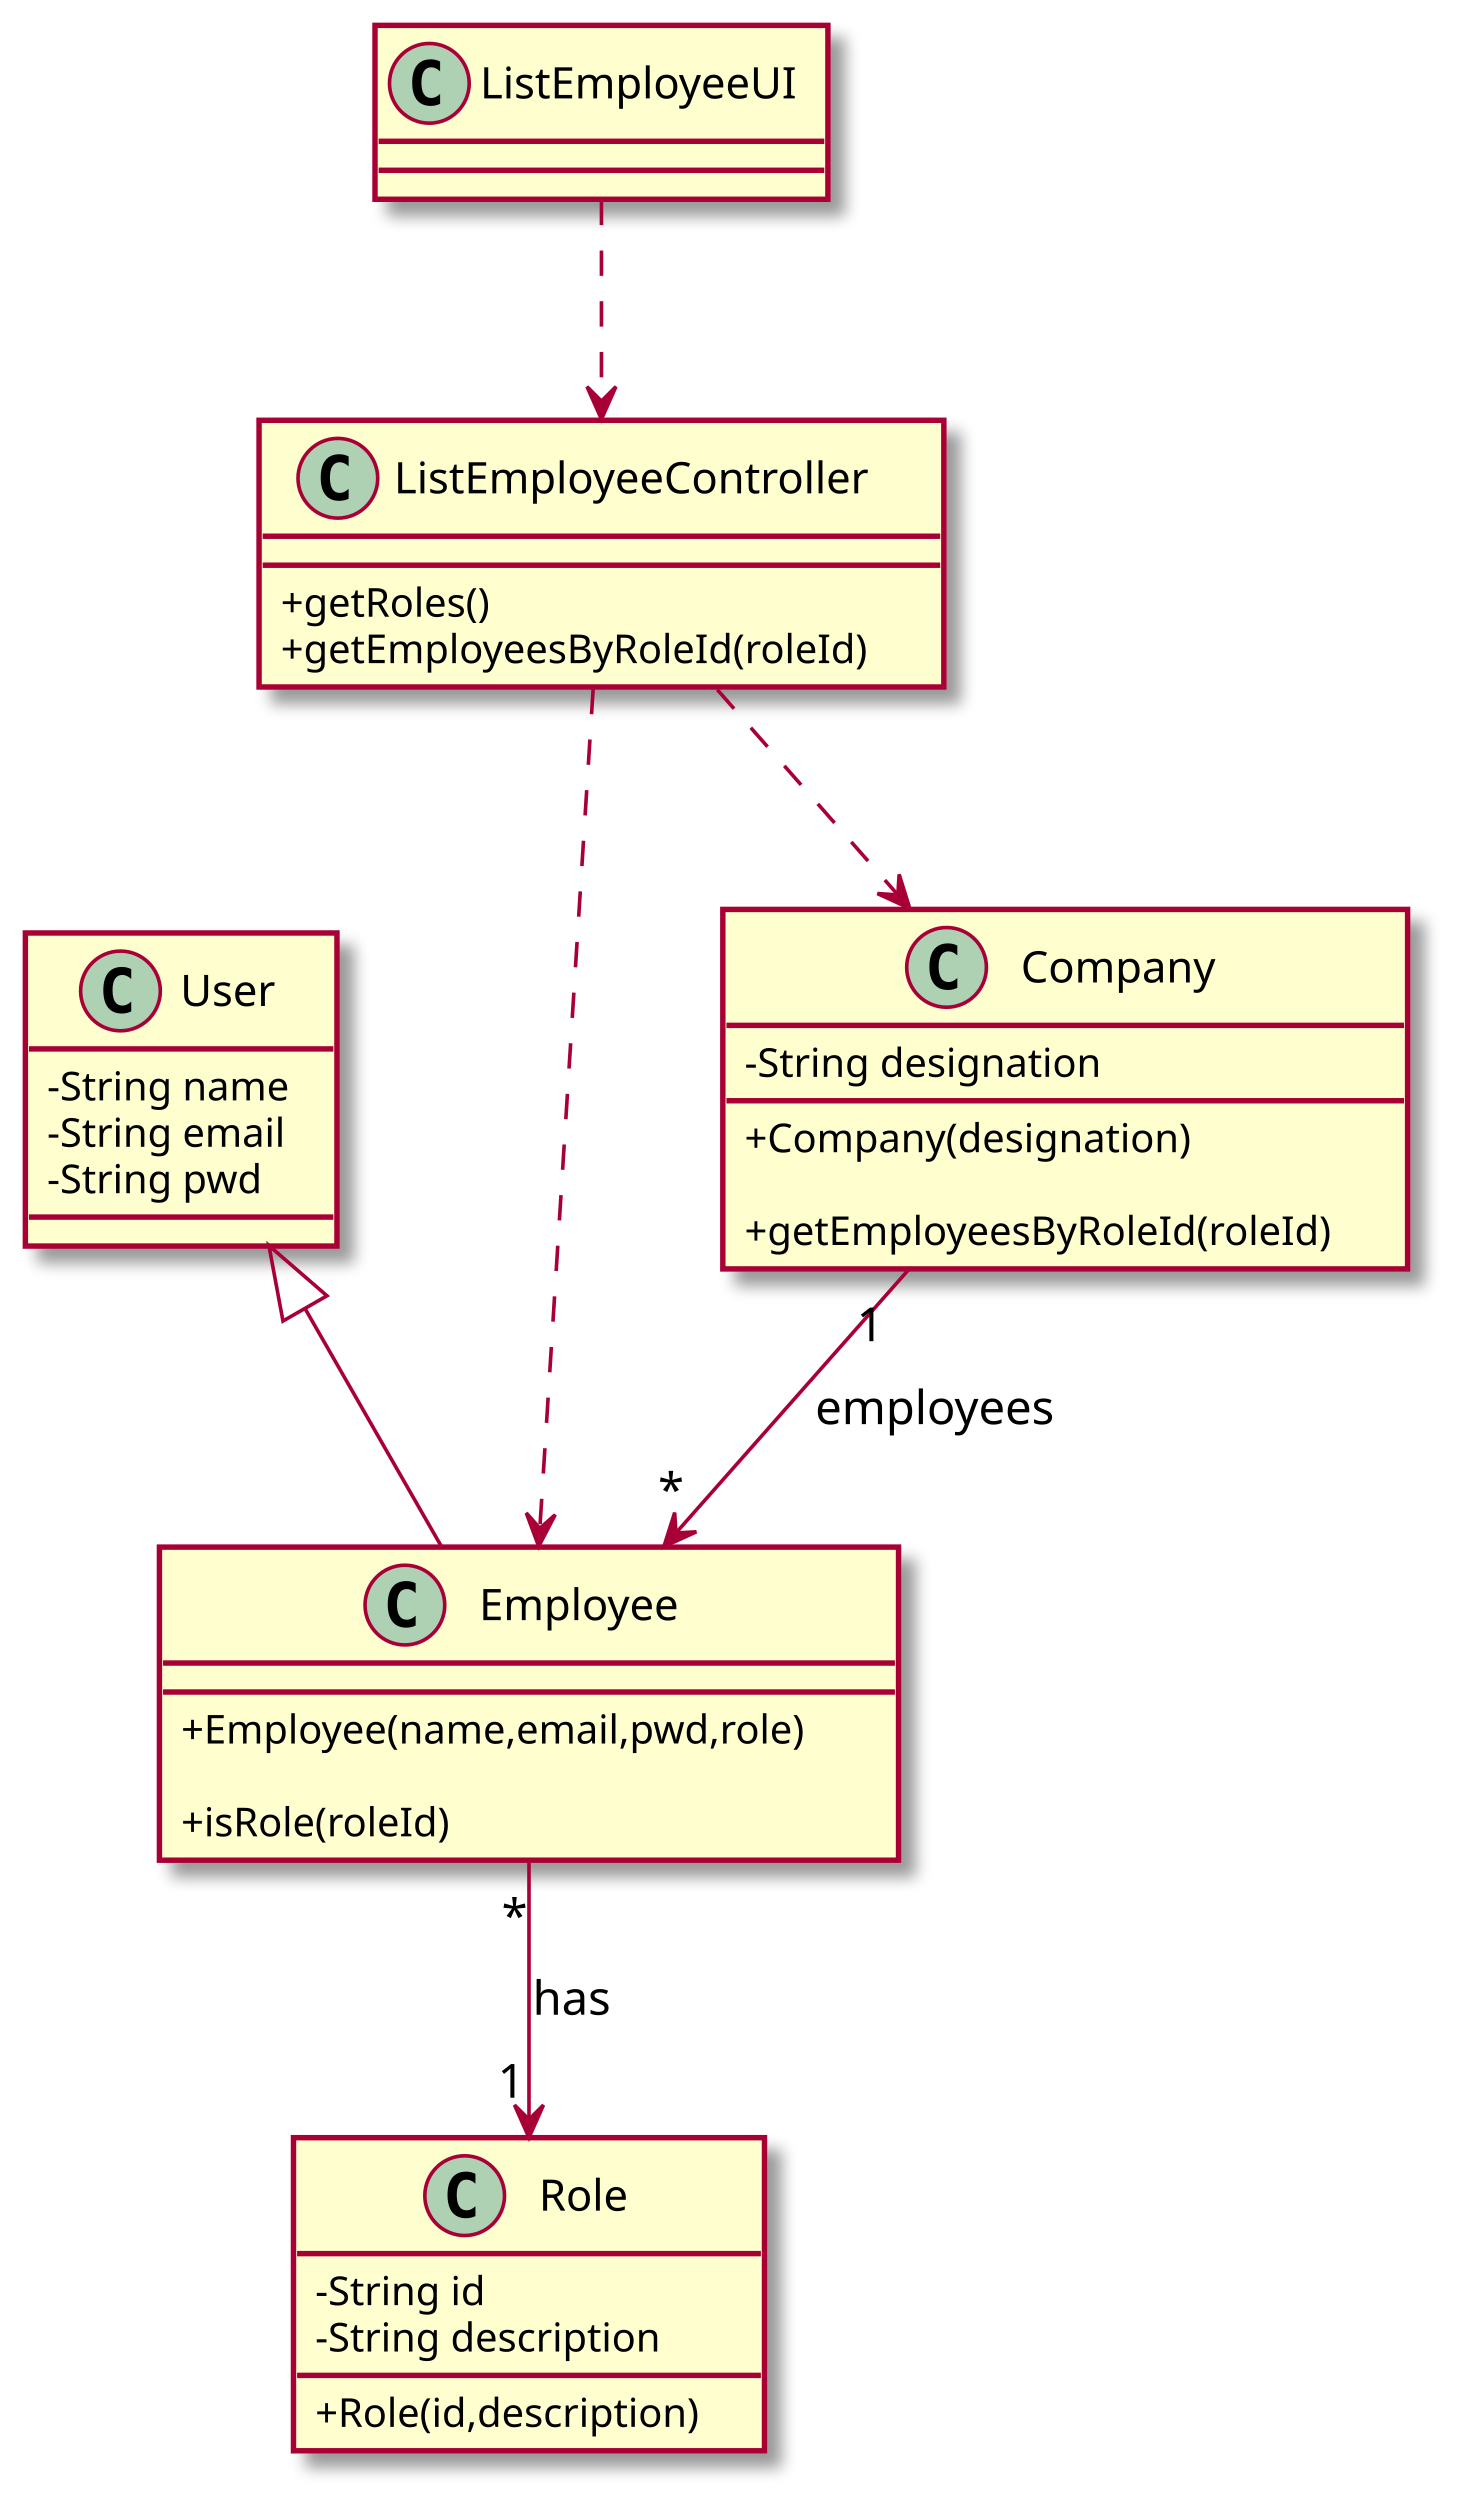
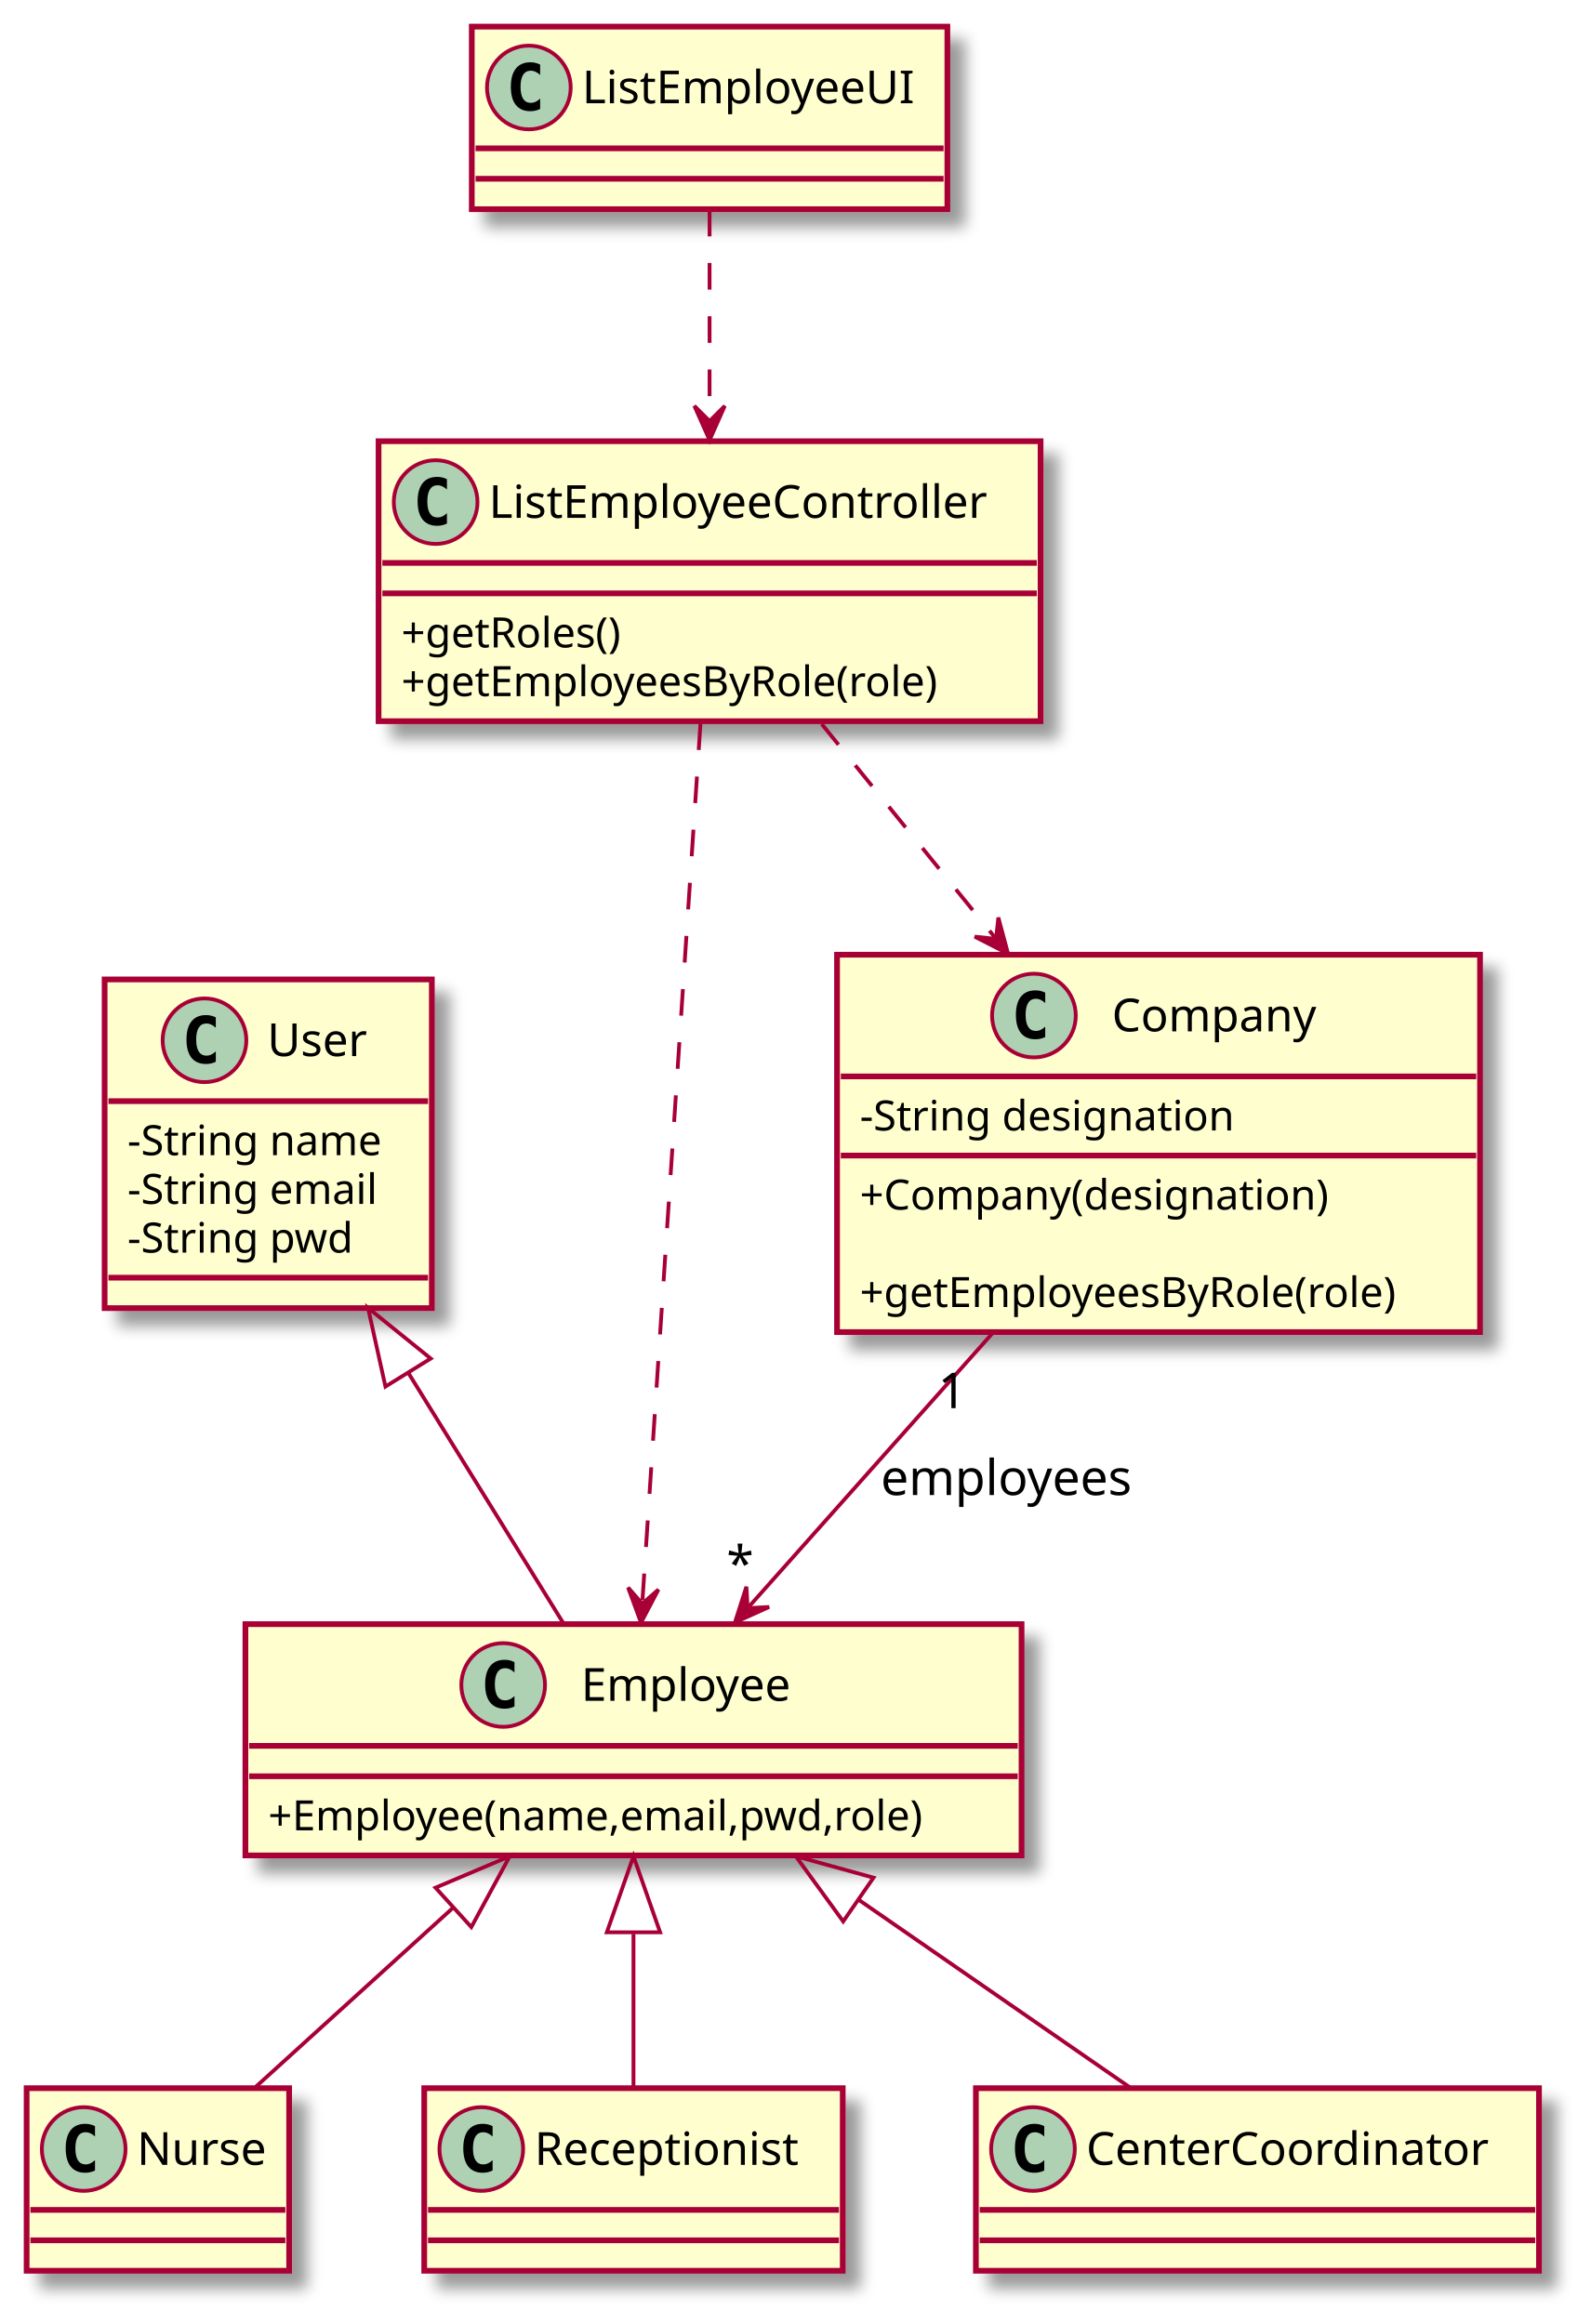
- <svg xmlns="http://www.w3.org/2000/svg" contentScriptType="application/ecmascript" contentStyleType="text/css" height="690px" preserveAspectRatio="none" style="width:402px;height:690px;background:#FFFFFF;" version="1.1" viewBox="0 0 402 690" width="402px" zoomAndPan="magnify">
+ <svg xmlns="http://www.w3.org/2000/svg" contentScriptType="application/ecmascript" contentStyleType="text/css" height="611px" preserveAspectRatio="none" style="width:418px;height:611px;background:#FFFFFF;" version="1.1" viewBox="0 0 418 611" width="418px" zoomAndPan="magnify">
  <defs>
-     <filter height="300%" id="fggbflypeljos" width="300%" x="-1" y="-1">
+     <filter height="300%" id="f1uf223a1n3w24" width="300%" x="-1" y="-1">
      <feGaussianBlur result="blurOut" stdDeviation="2.0" />
      <feColorMatrix in="blurOut" result="blurOut2" type="matrix" values="0 0 0 0 0 0 0 0 0 0 0 0 0 0 0 0 0 0 .4 0" />
      <feOffset dx="4.0" dy="4.0" in="blurOut2" result="blurOut3" />
      <feBlend in="SourceGraphic" in2="blurOut3" mode="normal" />
    </filter>
  </defs>
  <g>
-     <rect codeLine="3" fill="#FEFECE" filter="url(#fggbflypeljos)" height="86.414" id="User" style="stroke:#A80036;stroke-width:1.5;" width="86" x="7" y="257.5" />
-     <ellipse cx="33.25" cy="273.5" fill="#ADD1B2" rx="11" ry="11" style="stroke:#A80036;stroke-width:1.0;" />
-     <path d="M36.219,279.141 Q35.641,279.438 35,279.578 Q34.359,279.734 33.656,279.734 Q31.156,279.734 29.828,278.094 Q28.516,276.438 28.516,273.312 Q28.516,270.188 29.828,268.531 Q31.156,266.875 33.656,266.875 Q34.359,266.875 35,267.031 Q35.656,267.188 36.219,267.484 L36.219,270.203 Q35.594,269.625 35,269.359 Q34.406,269.078 33.781,269.078 Q32.438,269.078 31.75,270.156 Q31.062,271.219 31.062,273.312 Q31.062,275.406 31.75,276.484 Q32.438,277.547 33.781,277.547 Q34.406,277.547 35,277.281 Q35.594,277 36.219,276.422 L36.219,279.141 Z " fill="#000000" />
-     <text fill="#000000" font-family="sans-serif" font-size="12" lengthAdjust="spacing" textLength="29" x="49.75" y="277.654">User</text>
-     <line style="stroke:#A80036;stroke-width:1.5;" x1="8" x2="92" y1="289.5" y2="289.5" />
-     <text fill="#000000" font-family="sans-serif" font-size="11" lengthAdjust="spacing" textLength="74" x="13" y="303.71">-String name</text>
-     <text fill="#000000" font-family="sans-serif" font-size="11" lengthAdjust="spacing" textLength="73" x="13" y="316.515">-String email</text>
-     <text fill="#000000" font-family="sans-serif" font-size="11" lengthAdjust="spacing" textLength="65" x="13" y="329.32">-String pwd</text>
-     <line style="stroke:#A80036;stroke-width:1.5;" x1="8" x2="92" y1="335.914" y2="335.914" />
-     <rect codeLine="9" fill="#FEFECE" filter="url(#fggbflypeljos)" height="86.414" id="Employee" style="stroke:#A80036;stroke-width:1.5;" width="204" x="44" y="427" />
-     <ellipse cx="111.75" cy="443" fill="#ADD1B2" rx="11" ry="11" style="stroke:#A80036;stroke-width:1.0;" />
-     <path d="M114.719,448.641 Q114.141,448.938 113.5,449.078 Q112.859,449.234 112.156,449.234 Q109.656,449.234 108.328,447.594 Q107.016,445.938 107.016,442.812 Q107.016,439.688 108.328,438.031 Q109.656,436.375 112.156,436.375 Q112.859,436.375 113.5,436.531 Q114.156,436.688 114.719,436.984 L114.719,439.703 Q114.094,439.125 113.5,438.859 Q112.906,438.578 112.281,438.578 Q110.938,438.578 110.25,439.656 Q109.562,440.719 109.562,442.812 Q109.562,444.906 110.25,445.984 Q110.938,447.047 112.281,447.047 Q112.906,447.047 113.5,446.781 Q114.094,446.5 114.719,445.922 L114.719,448.641 Z " fill="#000000" />
-     <text fill="#000000" font-family="sans-serif" font-size="12" lengthAdjust="spacing" textLength="60" x="132.25" y="447.154">Employee</text>
-     <line style="stroke:#A80036;stroke-width:1.5;" x1="45" x2="247" y1="459" y2="459" />
-     <line style="stroke:#A80036;stroke-width:1.5;" x1="45" x2="247" y1="467" y2="467" />
-     <text fill="#000000" font-family="sans-serif" font-size="11" lengthAdjust="spacing" textLength="192" x="50" y="481.21">+Employee(name,email,pwd,role)</text>
-     <text fill="#000000" font-family="sans-serif" font-size="11" lengthAdjust="spacing" textLength="0" x="54" y="494.015" />
-     <text fill="#000000" font-family="sans-serif" font-size="11" lengthAdjust="spacing" textLength="83" x="50" y="506.82">+isRole(roleId)</text>
-     <rect codeLine="15" fill="#FEFECE" filter="url(#fggbflypeljos)" height="86.414" id="Role" style="stroke:#A80036;stroke-width:1.5;" width="130" x="81" y="590" />
-     <ellipse cx="128.25" cy="606" fill="#ADD1B2" rx="11" ry="11" style="stroke:#A80036;stroke-width:1.0;" />
-     <path d="M131.219,611.641 Q130.641,611.938 130,612.078 Q129.359,612.234 128.656,612.234 Q126.156,612.234 124.828,610.594 Q123.516,608.938 123.516,605.812 Q123.516,602.688 124.828,601.031 Q126.156,599.375 128.656,599.375 Q129.359,599.375 130,599.531 Q130.656,599.688 131.219,599.984 L131.219,602.703 Q130.594,602.125 130,601.859 Q129.406,601.578 128.781,601.578 Q127.438,601.578 126.75,602.656 Q126.062,603.719 126.062,605.812 Q126.062,607.906 126.75,608.984 Q127.438,610.047 128.781,610.047 Q129.406,610.047 130,609.781 Q130.594,609.5 131.219,608.922 L131.219,611.641 Z " fill="#000000" />
-     <text fill="#000000" font-family="sans-serif" font-size="12" lengthAdjust="spacing" textLength="27" x="148.75" y="610.154">Role</text>
-     <line style="stroke:#A80036;stroke-width:1.5;" x1="82" x2="210" y1="622" y2="622" />
-     <text fill="#000000" font-family="sans-serif" font-size="11" lengthAdjust="spacing" textLength="52" x="87" y="636.21">-String id</text>
-     <text fill="#000000" font-family="sans-serif" font-size="11" lengthAdjust="spacing" textLength="105" x="87" y="649.015">-String description</text>
-     <line style="stroke:#A80036;stroke-width:1.5;" x1="82" x2="210" y1="655.609" y2="655.609" />
-     <text fill="#000000" font-family="sans-serif" font-size="11" lengthAdjust="spacing" textLength="118" x="87" y="669.82">+Role(id,description)</text>
-     <rect codeLine="22" fill="#FEFECE" filter="url(#fggbflypeljos)" height="99.219" id="Company" style="stroke:#A80036;stroke-width:1.5;" width="189" x="199.5" y="251" />
-     <ellipse cx="261.25" cy="267" fill="#ADD1B2" rx="11" ry="11" style="stroke:#A80036;stroke-width:1.0;" />
-     <path d="M264.219,272.641 Q263.641,272.938 263,273.078 Q262.359,273.234 261.656,273.234 Q259.156,273.234 257.828,271.594 Q256.516,269.938 256.516,266.812 Q256.516,263.688 257.828,262.031 Q259.156,260.375 261.656,260.375 Q262.359,260.375 263,260.531 Q263.656,260.688 264.219,260.984 L264.219,263.703 Q263.594,263.125 263,262.859 Q262.406,262.578 261.781,262.578 Q260.438,262.578 259.75,263.656 Q259.062,264.719 259.062,266.812 Q259.062,268.906 259.75,269.984 Q260.438,271.047 261.781,271.047 Q262.406,271.047 263,270.781 Q263.594,270.5 264.219,269.922 L264.219,272.641 Z " fill="#000000" />
-     <text fill="#000000" font-family="sans-serif" font-size="12" lengthAdjust="spacing" textLength="57" x="281.75" y="271.154">Company</text>
-     <line style="stroke:#A80036;stroke-width:1.5;" x1="200.5" x2="387.5" y1="283" y2="283" />
-     <text fill="#000000" font-family="sans-serif" font-size="11" lengthAdjust="spacing" textLength="108" x="205.5" y="297.21">-String designation</text>
-     <line style="stroke:#A80036;stroke-width:1.5;" x1="200.5" x2="387.5" y1="303.805" y2="303.805" />
-     <text fill="#000000" font-family="sans-serif" font-size="11" lengthAdjust="spacing" textLength="136" x="205.5" y="318.015">+Company(designation)</text>
-     <text fill="#000000" font-family="sans-serif" font-size="11" lengthAdjust="spacing" textLength="0" x="209.5" y="330.82" />
-     <text fill="#000000" font-family="sans-serif" font-size="11" lengthAdjust="spacing" textLength="177" x="205.5" y="343.625">+getEmployeesByRoleId(roleId)</text>
-     <rect codeLine="29" fill="#FEFECE" filter="url(#fggbflypeljos)" height="73.609" id="ListEmployeeController" style="stroke:#A80036;stroke-width:1.5;" width="189" x="71.5" y="116" />
-     <ellipse cx="93.25" cy="132" fill="#ADD1B2" rx="11" ry="11" style="stroke:#A80036;stroke-width:1.0;" />
-     <path d="M96.219,137.641 Q95.641,137.938 95,138.078 Q94.359,138.234 93.656,138.234 Q91.156,138.234 89.828,136.594 Q88.516,134.938 88.516,131.812 Q88.516,128.688 89.828,127.031 Q91.156,125.375 93.656,125.375 Q94.359,125.375 95,125.531 Q95.656,125.688 96.219,125.984 L96.219,128.703 Q95.594,128.125 95,127.859 Q94.406,127.578 93.781,127.578 Q92.438,127.578 91.75,128.656 Q91.062,129.719 91.062,131.812 Q91.062,133.906 91.75,134.984 Q92.438,136.047 93.781,136.047 Q94.406,136.047 95,135.781 Q95.594,135.5 96.219,134.922 L96.219,137.641 Z " fill="#000000" />
-     <text fill="#000000" font-family="sans-serif" font-size="12" lengthAdjust="spacing" textLength="142" x="108.75" y="136.154">ListEmployeeController</text>
-     <line style="stroke:#A80036;stroke-width:1.5;" x1="72.5" x2="259.5" y1="148" y2="148" />
-     <line style="stroke:#A80036;stroke-width:1.5;" x1="72.5" x2="259.5" y1="156" y2="156" />
-     <text fill="#000000" font-family="sans-serif" font-size="11" lengthAdjust="spacing" textLength="66" x="77.5" y="170.21">+getRoles()</text>
-     <text fill="#000000" font-family="sans-serif" font-size="11" lengthAdjust="spacing" textLength="177" x="77.5" y="183.015">+getEmployeesByRoleId(roleId)</text>
-     <rect codeLine="34" fill="#FEFECE" filter="url(#fggbflypeljos)" height="48" id="ListEmployeeUI" style="stroke:#A80036;stroke-width:1.5;" width="125" x="103.5" y="7" />
-     <ellipse cx="118.5" cy="23" fill="#ADD1B2" rx="11" ry="11" style="stroke:#A80036;stroke-width:1.0;" />
-     <path d="M121.469,28.641 Q120.891,28.938 120.25,29.078 Q119.609,29.234 118.906,29.234 Q116.406,29.234 115.078,27.594 Q113.766,25.938 113.766,22.812 Q113.766,19.688 115.078,18.031 Q116.406,16.375 118.906,16.375 Q119.609,16.375 120.25,16.531 Q120.906,16.688 121.469,16.984 L121.469,19.703 Q120.844,19.125 120.25,18.859 Q119.656,18.578 119.031,18.578 Q117.688,18.578 117,19.656 Q116.312,20.719 116.312,22.812 Q116.312,24.906 117,25.984 Q117.688,27.047 119.031,27.047 Q119.656,27.047 120.25,26.781 Q120.844,26.5 121.469,25.922 L121.469,28.641 Z " fill="#000000" />
-     <text fill="#000000" font-family="sans-serif" font-size="12" lengthAdjust="spacing" textLength="93" x="132.5" y="27.154">ListEmployeeUI</text>
-     <line style="stroke:#A80036;stroke-width:1.5;" x1="104.5" x2="227.5" y1="39" y2="39" />
-     <line style="stroke:#A80036;stroke-width:1.5;" x1="104.5" x2="227.5" y1="47" y2="47" />
-     <path codeLine="36" d="M166,55.14 C166,70.83 166,92 166,110.55 " fill="none" id="ListEmployeeUI-to-ListEmployeeController" style="stroke:#A80036;stroke-width:1.0;stroke-dasharray:7.0,7.0;" />
-     <polygon fill="#A80036" points="166,115.71,170,106.71,166,110.71,162,106.71,166,115.71" style="stroke:#A80036;stroke-width:1.0;" />
-     <path codeLine="37" d="M163.71,190.13 C160.08,247.19 153.04,358.17 149.01,421.57 " fill="none" id="ListEmployeeController-to-Employee" style="stroke:#A80036;stroke-width:1.0;stroke-dasharray:7.0,7.0;" />
-     <polygon fill="#A80036" points="148.68,426.8,153.238,418.07,148.995,421.81,145.254,417.566,148.68,426.8" style="stroke:#A80036;stroke-width:1.0;" />
-     <path codeLine="38" d="M197.97,190.34 C212.91,207.32 230.98,227.87 247.41,246.53 " fill="none" id="ListEmployeeController-to-Company" style="stroke:#A80036;stroke-width:1.0;stroke-dasharray:7.0,7.0;" />
-     <polygon fill="#A80036" points="251.1,250.74,248.166,241.338,247.8,246.983,242.155,246.618,251.1,250.74" style="stroke:#A80036;stroke-width:1.0;" />
-     <path codeLine="39" d="M146,513.3 C146,535.3 146,562.26 146,584.92 " fill="none" id="Employee-to-Role" style="stroke:#A80036;stroke-width:1.0;" />
-     <polygon fill="#A80036" points="146,589.98,150,580.98,146,584.98,142,580.98,146,589.98" style="stroke:#A80036;stroke-width:1.0;" />
-     <text fill="#000000" font-family="sans-serif" font-size="13" lengthAdjust="spacing" textLength="23" x="147" y="556.067">has</text>
-     <text fill="#000000" font-family="sans-serif" font-size="13" lengthAdjust="spacing" textLength="7" x="138.442" y="533.441">*</text>
-     <text fill="#000000" font-family="sans-serif" font-size="13" lengthAdjust="spacing" textLength="8" x="137.363" y="578.973">1</text>
-     <path codeLine="40" d="M250.79,350.4 C230.55,373.31 206.56,400.46 186.65,422.99 " fill="none" id="Company-to-Employee" style="stroke:#A80036;stroke-width:1.0;" />
-     <polygon fill="#A80036" points="183.24,426.86,192.201,422.774,186.555,423.117,186.212,417.47,183.24,426.86" style="stroke:#A80036;stroke-width:1.0;" />
-     <text fill="#000000" font-family="sans-serif" font-size="13" lengthAdjust="spacing" textLength="70" x="225" y="393.067">employees</text>
-     <text fill="#000000" font-family="sans-serif" font-size="13" lengthAdjust="spacing" textLength="8" x="236.446" y="370.174">1</text>
-     <text fill="#000000" font-family="sans-serif" font-size="13" lengthAdjust="spacing" textLength="7" x="181.617" y="415.834">*</text>
-     <path codeLine="42" d="M84.25,361.27 C96.66,382.92 110.41,406.91 121.78,426.75 " fill="none" id="User-backto-Employee" style="stroke:#A80036;stroke-width:1.0;" />
-     <polygon fill="none" points="78.1,364.6,74.22,343.77,90.24,357.64,78.1,364.6" style="stroke:#A80036;stroke-width:1.0;" />
+     <rect codeLine="3" fill="#FEFECE" filter="url(#f1uf223a1n3w24)" height="86.414" id="User" style="stroke:#A80036;stroke-width:1.5;" width="86" x="27.5" y="257.5" />
+     <ellipse cx="53.75" cy="273.5" fill="#ADD1B2" rx="11" ry="11" style="stroke:#A80036;stroke-width:1.0;" />
+     <path d="M56.719,279.141 Q56.141,279.438 55.5,279.578 Q54.859,279.734 54.156,279.734 Q51.656,279.734 50.328,278.094 Q49.016,276.438 49.016,273.312 Q49.016,270.188 50.328,268.531 Q51.656,266.875 54.156,266.875 Q54.859,266.875 55.5,267.031 Q56.156,267.188 56.719,267.484 L56.719,270.203 Q56.094,269.625 55.5,269.359 Q54.906,269.078 54.281,269.078 Q52.938,269.078 52.25,270.156 Q51.562,271.219 51.562,273.312 Q51.562,275.406 52.25,276.484 Q52.938,277.547 54.281,277.547 Q54.906,277.547 55.5,277.281 Q56.094,277 56.719,276.422 L56.719,279.141 Z " fill="#000000" />
+     <text fill="#000000" font-family="sans-serif" font-size="12" lengthAdjust="spacing" textLength="29" x="70.25" y="277.654">User</text>
+     <line style="stroke:#A80036;stroke-width:1.5;" x1="28.5" x2="112.5" y1="289.5" y2="289.5" />
+     <text fill="#000000" font-family="sans-serif" font-size="11" lengthAdjust="spacing" textLength="74" x="33.5" y="303.71">-String name</text>
+     <text fill="#000000" font-family="sans-serif" font-size="11" lengthAdjust="spacing" textLength="73" x="33.5" y="316.515">-String email</text>
+     <text fill="#000000" font-family="sans-serif" font-size="11" lengthAdjust="spacing" textLength="65" x="33.5" y="329.32">-String pwd</text>
+     <line style="stroke:#A80036;stroke-width:1.5;" x1="28.5" x2="112.5" y1="335.914" y2="335.914" />
+     <rect codeLine="9" fill="#FEFECE" filter="url(#f1uf223a1n3w24)" height="60.805" id="Employee" style="stroke:#A80036;stroke-width:1.5;" width="204" x="64.5" y="427" />
+     <ellipse cx="132.25" cy="443" fill="#ADD1B2" rx="11" ry="11" style="stroke:#A80036;stroke-width:1.0;" />
+     <path d="M135.219,448.641 Q134.641,448.938 134,449.078 Q133.359,449.234 132.656,449.234 Q130.156,449.234 128.828,447.594 Q127.516,445.938 127.516,442.812 Q127.516,439.688 128.828,438.031 Q130.156,436.375 132.656,436.375 Q133.359,436.375 134,436.531 Q134.656,436.688 135.219,436.984 L135.219,439.703 Q134.594,439.125 134,438.859 Q133.406,438.578 132.781,438.578 Q131.438,438.578 130.75,439.656 Q130.062,440.719 130.062,442.812 Q130.062,444.906 130.75,445.984 Q131.438,447.047 132.781,447.047 Q133.406,447.047 134,446.781 Q134.594,446.5 135.219,445.922 L135.219,448.641 Z " fill="#000000" />
+     <text fill="#000000" font-family="sans-serif" font-size="12" lengthAdjust="spacing" textLength="60" x="152.75" y="447.154">Employee</text>
+     <line style="stroke:#A80036;stroke-width:1.5;" x1="65.5" x2="267.5" y1="459" y2="459" />
+     <line style="stroke:#A80036;stroke-width:1.5;" x1="65.5" x2="267.5" y1="467" y2="467" />
+     <text fill="#000000" font-family="sans-serif" font-size="11" lengthAdjust="spacing" textLength="192" x="70.5" y="481.21">+Employee(name,email,pwd,role)</text>
+     <rect codeLine="13" fill="#FEFECE" filter="url(#f1uf223a1n3w24)" height="99.219" id="Company" style="stroke:#A80036;stroke-width:1.5;" width="169" x="220" y="251" />
+     <ellipse cx="271.75" cy="267" fill="#ADD1B2" rx="11" ry="11" style="stroke:#A80036;stroke-width:1.0;" />
+     <path d="M274.719,272.641 Q274.141,272.938 273.5,273.078 Q272.859,273.234 272.156,273.234 Q269.656,273.234 268.328,271.594 Q267.016,269.938 267.016,266.812 Q267.016,263.688 268.328,262.031 Q269.656,260.375 272.156,260.375 Q272.859,260.375 273.5,260.531 Q274.156,260.688 274.719,260.984 L274.719,263.703 Q274.094,263.125 273.5,262.859 Q272.906,262.578 272.281,262.578 Q270.938,262.578 270.25,263.656 Q269.562,264.719 269.562,266.812 Q269.562,268.906 270.25,269.984 Q270.938,271.047 272.281,271.047 Q272.906,271.047 273.5,270.781 Q274.094,270.5 274.719,269.922 L274.719,272.641 Z " fill="#000000" />
+     <text fill="#000000" font-family="sans-serif" font-size="12" lengthAdjust="spacing" textLength="57" x="292.25" y="271.154">Company</text>
+     <line style="stroke:#A80036;stroke-width:1.5;" x1="221" x2="388" y1="283" y2="283" />
+     <text fill="#000000" font-family="sans-serif" font-size="11" lengthAdjust="spacing" textLength="108" x="226" y="297.21">-String designation</text>
+     <line style="stroke:#A80036;stroke-width:1.5;" x1="221" x2="388" y1="303.805" y2="303.805" />
+     <text fill="#000000" font-family="sans-serif" font-size="11" lengthAdjust="spacing" textLength="136" x="226" y="318.015">+Company(designation)</text>
+     <text fill="#000000" font-family="sans-serif" font-size="11" lengthAdjust="spacing" textLength="0" x="230" y="330.82" />
+     <text fill="#000000" font-family="sans-serif" font-size="11" lengthAdjust="spacing" textLength="157" x="226" y="343.625">+getEmployeesByRole(role)</text>
+     <rect codeLine="20" fill="#FEFECE" filter="url(#f1uf223a1n3w24)" height="73.609" id="ListEmployeeController" style="stroke:#A80036;stroke-width:1.5;" width="174" x="99.5" y="116" />
+     <ellipse cx="114.5" cy="132" fill="#ADD1B2" rx="11" ry="11" style="stroke:#A80036;stroke-width:1.0;" />
+     <path d="M117.469,137.641 Q116.891,137.938 116.25,138.078 Q115.609,138.234 114.906,138.234 Q112.406,138.234 111.078,136.594 Q109.766,134.938 109.766,131.812 Q109.766,128.688 111.078,127.031 Q112.406,125.375 114.906,125.375 Q115.609,125.375 116.25,125.531 Q116.906,125.688 117.469,125.984 L117.469,128.703 Q116.844,128.125 116.25,127.859 Q115.656,127.578 115.031,127.578 Q113.688,127.578 113,128.656 Q112.312,129.719 112.312,131.812 Q112.312,133.906 113,134.984 Q113.688,136.047 115.031,136.047 Q115.656,136.047 116.25,135.781 Q116.844,135.5 117.469,134.922 L117.469,137.641 Z " fill="#000000" />
+     <text fill="#000000" font-family="sans-serif" font-size="12" lengthAdjust="spacing" textLength="142" x="128.5" y="136.154">ListEmployeeController</text>
+     <line style="stroke:#A80036;stroke-width:1.5;" x1="100.5" x2="272.5" y1="148" y2="148" />
+     <line style="stroke:#A80036;stroke-width:1.5;" x1="100.5" x2="272.5" y1="156" y2="156" />
+     <text fill="#000000" font-family="sans-serif" font-size="11" lengthAdjust="spacing" textLength="66" x="105.5" y="170.21">+getRoles()</text>
+     <text fill="#000000" font-family="sans-serif" font-size="11" lengthAdjust="spacing" textLength="157" x="105.5" y="183.015">+getEmployeesByRole(role)</text>
+     <rect codeLine="25" fill="#FEFECE" filter="url(#f1uf223a1n3w24)" height="48" id="ListEmployeeUI" style="stroke:#A80036;stroke-width:1.5;" width="125" x="124" y="7" />
+     <ellipse cx="139" cy="23" fill="#ADD1B2" rx="11" ry="11" style="stroke:#A80036;stroke-width:1.0;" />
+     <path d="M141.969,28.641 Q141.391,28.938 140.75,29.078 Q140.109,29.234 139.406,29.234 Q136.906,29.234 135.578,27.594 Q134.266,25.938 134.266,22.812 Q134.266,19.688 135.578,18.031 Q136.906,16.375 139.406,16.375 Q140.109,16.375 140.75,16.531 Q141.406,16.688 141.969,16.984 L141.969,19.703 Q141.344,19.125 140.75,18.859 Q140.156,18.578 139.531,18.578 Q138.188,18.578 137.5,19.656 Q136.812,20.719 136.812,22.812 Q136.812,24.906 137.5,25.984 Q138.188,27.047 139.531,27.047 Q140.156,27.047 140.75,26.781 Q141.344,26.5 141.969,25.922 L141.969,28.641 Z " fill="#000000" />
+     <text fill="#000000" font-family="sans-serif" font-size="12" lengthAdjust="spacing" textLength="93" x="153" y="27.154">ListEmployeeUI</text>
+     <line style="stroke:#A80036;stroke-width:1.5;" x1="125" x2="248" y1="39" y2="39" />
+     <line style="stroke:#A80036;stroke-width:1.5;" x1="125" x2="248" y1="47" y2="47" />
+     <rect codeLine="27" fill="#FEFECE" filter="url(#f1uf223a1n3w24)" height="48" id="Nurse" style="stroke:#A80036;stroke-width:1.5;" width="69" x="7" y="549" />
+     <ellipse cx="22" cy="565" fill="#ADD1B2" rx="11" ry="11" style="stroke:#A80036;stroke-width:1.0;" />
+     <path d="M24.969,570.641 Q24.391,570.938 23.75,571.078 Q23.109,571.234 22.406,571.234 Q19.906,571.234 18.578,569.594 Q17.266,567.938 17.266,564.812 Q17.266,561.688 18.578,560.031 Q19.906,558.375 22.406,558.375 Q23.109,558.375 23.75,558.531 Q24.406,558.688 24.969,558.984 L24.969,561.703 Q24.344,561.125 23.75,560.859 Q23.156,560.578 22.531,560.578 Q21.188,560.578 20.5,561.656 Q19.812,562.719 19.812,564.812 Q19.812,566.906 20.5,567.984 Q21.188,569.047 22.531,569.047 Q23.156,569.047 23.75,568.781 Q24.344,568.5 24.969,567.922 L24.969,570.641 Z " fill="#000000" />
+     <text fill="#000000" font-family="sans-serif" font-size="12" lengthAdjust="spacing" textLength="37" x="36" y="569.154">Nurse</text>
+     <line style="stroke:#A80036;stroke-width:1.5;" x1="8" x2="75" y1="581" y2="581" />
+     <line style="stroke:#A80036;stroke-width:1.5;" x1="8" x2="75" y1="589" y2="589" />
+     <rect codeLine="29" fill="#FEFECE" filter="url(#f1uf223a1n3w24)" height="48" id="Receptionist" style="stroke:#A80036;stroke-width:1.5;" width="110" x="111.5" y="549" />
+     <ellipse cx="126.5" cy="565" fill="#ADD1B2" rx="11" ry="11" style="stroke:#A80036;stroke-width:1.0;" />
+     <path d="M129.469,570.641 Q128.891,570.938 128.25,571.078 Q127.609,571.234 126.906,571.234 Q124.406,571.234 123.078,569.594 Q121.766,567.938 121.766,564.812 Q121.766,561.688 123.078,560.031 Q124.406,558.375 126.906,558.375 Q127.609,558.375 128.25,558.531 Q128.906,558.688 129.469,558.984 L129.469,561.703 Q128.844,561.125 128.25,560.859 Q127.656,560.578 127.031,560.578 Q125.688,560.578 125,561.656 Q124.312,562.719 124.312,564.812 Q124.312,566.906 125,567.984 Q125.688,569.047 127.031,569.047 Q127.656,569.047 128.25,568.781 Q128.844,568.5 129.469,567.922 L129.469,570.641 Z " fill="#000000" />
+     <text fill="#000000" font-family="sans-serif" font-size="12" lengthAdjust="spacing" textLength="78" x="140.5" y="569.154">Receptionist</text>
+     <line style="stroke:#A80036;stroke-width:1.5;" x1="112.5" x2="220.5" y1="581" y2="581" />
+     <line style="stroke:#A80036;stroke-width:1.5;" x1="112.5" x2="220.5" y1="589" y2="589" />
+     <rect codeLine="31" fill="#FEFECE" filter="url(#f1uf223a1n3w24)" height="48" id="CenterCoordinator" style="stroke:#A80036;stroke-width:1.5;" width="148" x="256.5" y="549" />
+     <ellipse cx="271.5" cy="565" fill="#ADD1B2" rx="11" ry="11" style="stroke:#A80036;stroke-width:1.0;" />
+     <path d="M274.469,570.641 Q273.891,570.938 273.25,571.078 Q272.609,571.234 271.906,571.234 Q269.406,571.234 268.078,569.594 Q266.766,567.938 266.766,564.812 Q266.766,561.688 268.078,560.031 Q269.406,558.375 271.906,558.375 Q272.609,558.375 273.25,558.531 Q273.906,558.688 274.469,558.984 L274.469,561.703 Q273.844,561.125 273.25,560.859 Q272.656,560.578 272.031,560.578 Q270.688,560.578 270,561.656 Q269.312,562.719 269.312,564.812 Q269.312,566.906 270,567.984 Q270.688,569.047 272.031,569.047 Q272.656,569.047 273.25,568.781 Q273.844,568.5 274.469,567.922 L274.469,570.641 Z " fill="#000000" />
+     <text fill="#000000" font-family="sans-serif" font-size="12" lengthAdjust="spacing" textLength="116" x="285.5" y="569.154">CenterCoordinator</text>
+     <line style="stroke:#A80036;stroke-width:1.5;" x1="257.5" x2="403.5" y1="581" y2="581" />
+     <line style="stroke:#A80036;stroke-width:1.5;" x1="257.5" x2="403.5" y1="589" y2="589" />
+     <path codeLine="33" d="M186.5,55.14 C186.5,70.83 186.5,92 186.5,110.55 " fill="none" id="ListEmployeeUI-to-ListEmployeeController" style="stroke:#A80036;stroke-width:1.0;stroke-dasharray:7.0,7.0;" />
+     <polygon fill="#A80036" points="186.5,115.71,190.5,106.71,186.5,110.71,182.5,106.71,186.5,115.71" style="stroke:#A80036;stroke-width:1.0;" />
+     <path codeLine="34" d="M184.11,190.19 C180.23,248.8 172.63,363.73 168.81,421.54 " fill="none" id="ListEmployeeController-to-Employee" style="stroke:#A80036;stroke-width:1.0;stroke-dasharray:7.0,7.0;" />
+     <polygon fill="#A80036" points="168.48,426.62,173.063,417.902,168.809,421.631,165.081,417.376,168.48,426.62" style="stroke:#A80036;stroke-width:1.0;" />
+     <path codeLine="35" d="M215.97,190.34 C229.74,207.32 246.41,227.87 261.55,246.53 " fill="none" id="ListEmployeeController-to-Company" style="stroke:#A80036;stroke-width:1.0;stroke-dasharray:7.0,7.0;" />
+     <polygon fill="#A80036" points="264.95,250.74,262.4,241.227,261.806,246.852,256.18,246.258,264.95,250.74" style="stroke:#A80036;stroke-width:1.0;" />
+     <path codeLine="36" d="M261.21,350.12 C240.23,373.69 215.54,401.42 196.63,422.65 " fill="none" id="Company-to-Employee" style="stroke:#A80036;stroke-width:1.0;" />
+     <polygon fill="#A80036" points="193.17,426.54,202.148,422.49,196.5,422.81,196.18,417.162,193.17,426.54" style="stroke:#A80036;stroke-width:1.0;" />
+     <text fill="#000000" font-family="sans-serif" font-size="13" lengthAdjust="spacing" textLength="70" x="231.5" y="393.067">employees</text>
+     <text fill="#000000" font-family="sans-serif" font-size="13" lengthAdjust="spacing" textLength="8" x="246.56" y="370.213">1</text>
+     <text fill="#000000" font-family="sans-serif" font-size="13" lengthAdjust="spacing" textLength="7" x="190.949" y="415.708">*</text>
+     <path codeLine="38" d="M107.33,360.96 C121.32,383.55 136.65,408.31 148.2,426.96 " fill="none" id="User-backto-Employee" style="stroke:#A80036;stroke-width:1.0;" />
+     <polygon fill="none" points="101.31,364.54,96.73,343.85,113.21,357.17,101.31,364.54" style="stroke:#A80036;stroke-width:1.0;" />
+     <path codeLine="40" d="M119.08,501.56 C101.45,517.57 82.11,535.13 67.15,548.71 " fill="none" id="Employee-backto-Nurse" style="stroke:#A80036;stroke-width:1.0;" />
+     <polygon fill="none" points="114.47,496.29,133.98,488.02,123.88,506.65,114.47,496.29" style="stroke:#A80036;stroke-width:1.0;" />
+     <path codeLine="41" d="M166.5,508.43 C166.5,522.45 166.5,537.05 166.5,548.71 " fill="none" id="Employee-backto-Receptionist" style="stroke:#A80036;stroke-width:1.0;" />
+     <polygon fill="none" points="159.5,508.02,166.5,488.02,173.5,508.02,159.5,508.02" style="stroke:#A80036;stroke-width:1.0;" />
+     <path codeLine="42" d="M225.63,499.43 C249.68,516.07 276.57,534.68 297.11,548.89 " fill="none" id="Employee-backto-CenterCoordinator" style="stroke:#A80036;stroke-width:1.0;" />
+     <polygon fill="none" points="221.62,505.16,209.16,488.02,229.59,493.65,221.62,505.16" style="stroke:#A80036;stroke-width:1.0;" />
  </g>
</svg>
